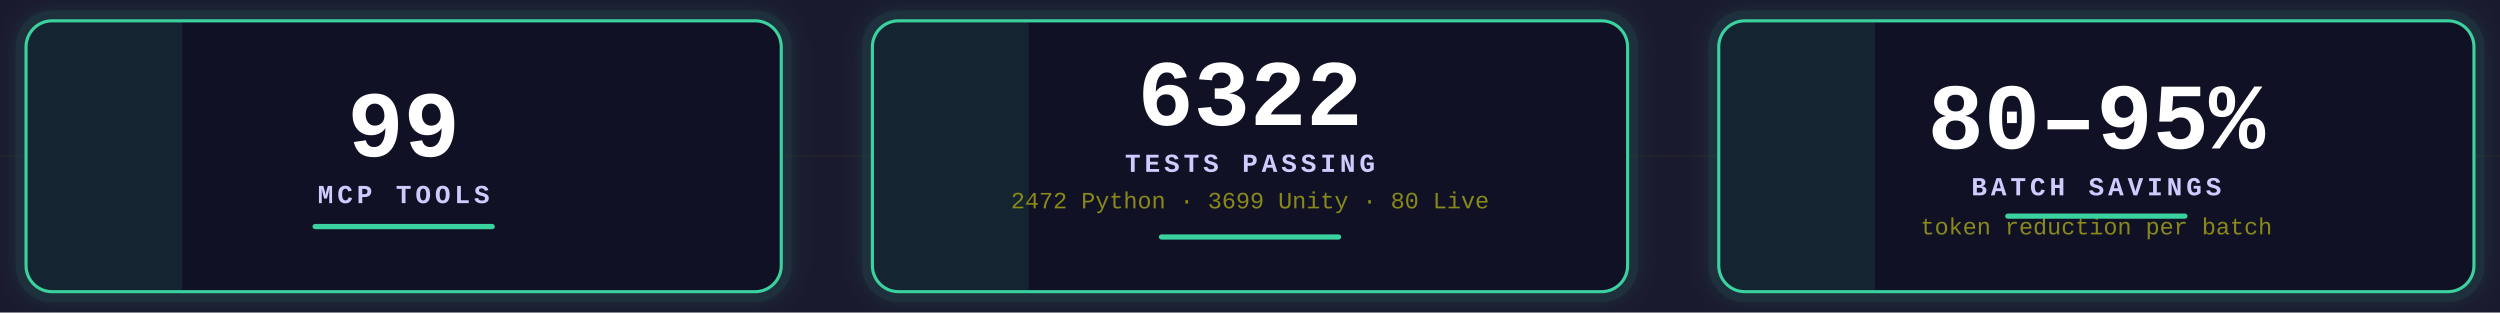
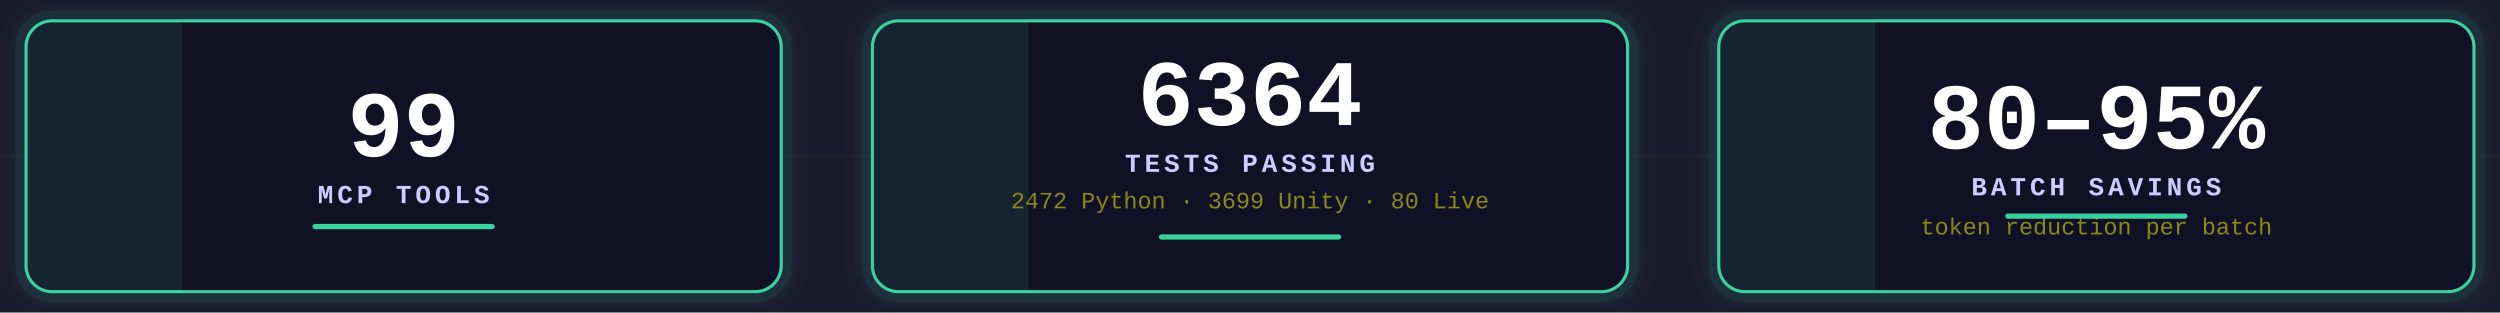
- <svg xmlns="http://www.w3.org/2000/svg" viewBox="0 0 960 120" width="960" height="120" role="img" aria-label="Unity MCP stats: 99 MCP tools, 6322 Tests (2694 Python + 3548 Unity + 80 Live), 80-95% Batch Savings">
+ <svg xmlns="http://www.w3.org/2000/svg" viewBox="0 0 960 120" width="960" height="120" role="img" aria-label="Unity MCP stats: 99 MCP tools, 6364 Tests (2723 Python + 3558 Unity + 83 Live), 80-95% Batch Savings">
  <defs>
    <filter id="sg" x="-25%" y="-30%" width="150%" height="160%">
      <feGaussianBlur stdDeviation="4" result="b" />
      <feMerge>
        <feMergeNode in="b" />
        <feMergeNode in="SourceGraphic" />
      </feMerge>
    </filter>
    <clipPath id="c1">
      <rect x="10" y="8" width="290" height="104" rx="10" />
    </clipPath>
    <clipPath id="c2">
      <rect x="335" y="8" width="290" height="104" rx="10" />
    </clipPath>
    <clipPath id="c3">
      <rect x="660" y="8" width="290" height="104" rx="10" />
    </clipPath>
  </defs>
  <rect width="960" height="120" fill="#1a1a2e" />
  <line x1="0" y1="60" x2="960" y2="60" stroke="#888919" stroke-opacity="0.05" stroke-width="1" />
  <rect x="10" y="8" width="290" height="104" rx="10" fill="none" stroke="#3ad29f" stroke-width="8" opacity="0.12" filter="url(#sg)">
    <animate attributeName="opacity" values="0.25;0.7;0.25" dur="3s" repeatCount="indefinite" begin="0s" />
  </rect>
  <rect x="10" y="8" width="290" height="104" rx="10" fill="#111125" />
  <rect x="10" y="8" width="290" height="104" rx="10" fill="none" stroke="#3ad29f" stroke-width="1.2" />
  <g clip-path="url(#c1)">
    <rect x="10" y="8" width="60" height="104" fill="#3ad29f" fill-opacity="0.10">
      <animateTransform attributeName="transform" type="translate" values="-100,0;400,0" dur="3s" repeatCount="indefinite" begin="0s" />
    </rect>
  </g>
  <text x="155" y="60" text-anchor="middle" font-family="ui-monospace,SFMono-Regular,'SF Mono',Menlo,Consolas,'Liberation Mono',monospace" font-size="36" font-weight="700" fill="#ffffff">99</text>
  <text x="155" y="78" text-anchor="middle" font-family="ui-monospace,SFMono-Regular,'SF Mono',Menlo,Consolas,'Liberation Mono',monospace" font-size="10" font-weight="700" fill="#ccccff" letter-spacing="1.5">MCP TOOLS</text>
  <rect x="120" y="86" width="70" height="2" rx="1" fill="#3ad29f">
    <animate attributeName="opacity" values="0.6;1;0.6" dur="2s" repeatCount="indefinite" begin="0s" />
  </rect>
  <rect x="335" y="8" width="290" height="104" rx="10" fill="none" stroke="#3ad29f" stroke-width="8" opacity="0.12" filter="url(#sg)">
    <animate attributeName="opacity" values="0.25;0.7;0.25" dur="3s" repeatCount="indefinite" begin="0.6s" />
  </rect>
  <rect x="335" y="8" width="290" height="104" rx="10" fill="#111125" />
  <rect x="335" y="8" width="290" height="104" rx="10" fill="none" stroke="#3ad29f" stroke-width="1.2" />
  <g clip-path="url(#c2)">
    <rect x="335" y="8" width="60" height="104" fill="#3ad29f" fill-opacity="0.10">
      <animateTransform attributeName="transform" type="translate" values="-100,0;400,0" dur="3s" repeatCount="indefinite" begin="0.5s" />
    </rect>
  </g>
-   <text x="480" y="48" text-anchor="middle" font-family="ui-monospace,SFMono-Regular,'SF Mono',Menlo,Consolas,'Liberation Mono',monospace" font-size="36" font-weight="700" fill="#ffffff">6322</text>
+   <text x="480" y="48" text-anchor="middle" font-family="ui-monospace,SFMono-Regular,'SF Mono',Menlo,Consolas,'Liberation Mono',monospace" font-size="36" font-weight="700" fill="#ffffff">6364</text>
  <text x="480" y="66" text-anchor="middle" font-family="ui-monospace,SFMono-Regular,'SF Mono',Menlo,Consolas,'Liberation Mono',monospace" font-size="10" font-weight="700" fill="#ccccff" letter-spacing="1.5">TESTS PASSING</text>
  <text x="480" y="80" text-anchor="middle" font-family="ui-monospace,SFMono-Regular,'SF Mono',Menlo,Consolas,'Liberation Mono',monospace" font-size="9" fill="#888919">2472 Python · 3699 Unity · 80 Live</text>
  <rect x="445" y="90" width="70" height="2" rx="1" fill="#3ad29f">
    <animate attributeName="opacity" values="0.6;1;0.6" dur="2s" repeatCount="indefinite" begin="0.4s" />
  </rect>
  <rect x="660" y="8" width="290" height="104" rx="10" fill="none" stroke="#3ad29f" stroke-width="8" opacity="0.12" filter="url(#sg)">
    <animate attributeName="opacity" values="0.25;0.7;0.25" dur="3s" repeatCount="indefinite" begin="1.2s" />
  </rect>
  <rect x="660" y="8" width="290" height="104" rx="10" fill="#111125" />
  <rect x="660" y="8" width="290" height="104" rx="10" fill="none" stroke="#3ad29f" stroke-width="1.2" />
  <g clip-path="url(#c3)">
    <rect x="660" y="8" width="60" height="104" fill="#3ad29f" fill-opacity="0.10">
      <animateTransform attributeName="transform" type="translate" values="-100,0;400,0" dur="3s" repeatCount="indefinite" begin="1.0s" />
    </rect>
  </g>
  <text x="805" y="57" text-anchor="middle" font-family="ui-monospace,SFMono-Regular,'SF Mono',Menlo,Consolas,'Liberation Mono',monospace" font-size="36" font-weight="700" fill="#ffffff">80–95%</text>
  <text x="805" y="75" text-anchor="middle" font-family="ui-monospace,SFMono-Regular,'SF Mono',Menlo,Consolas,'Liberation Mono',monospace" font-size="10" font-weight="700" fill="#ccccff" letter-spacing="1.5">BATCH SAVINGS</text>
  <text x="805" y="90" text-anchor="middle" font-family="ui-monospace,SFMono-Regular,'SF Mono',Menlo,Consolas,'Liberation Mono',monospace" font-size="9" fill="#888919">token reduction per batch</text>
  <rect x="770" y="82" width="70" height="2" rx="1" fill="#3ad29f">
    <animate attributeName="opacity" values="0.6;1;0.6" dur="2s" repeatCount="indefinite" begin="0.8s" />
  </rect>
</svg>
